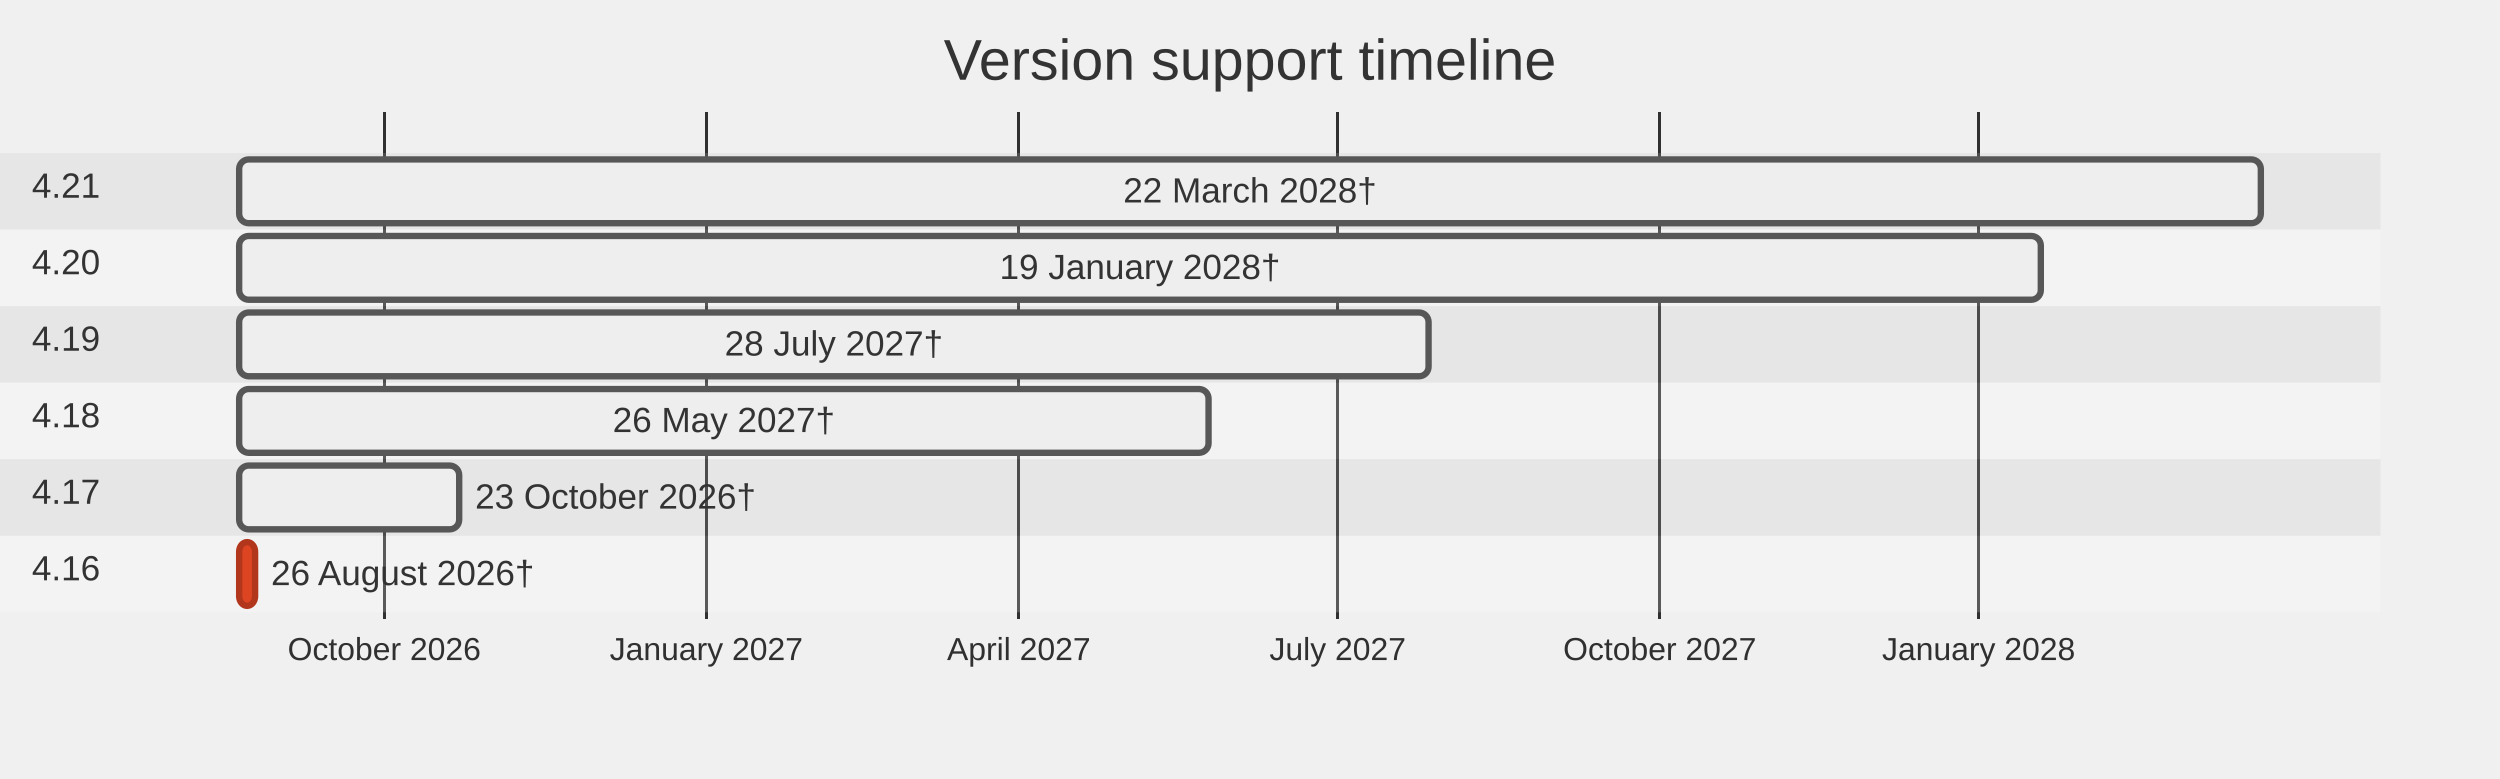
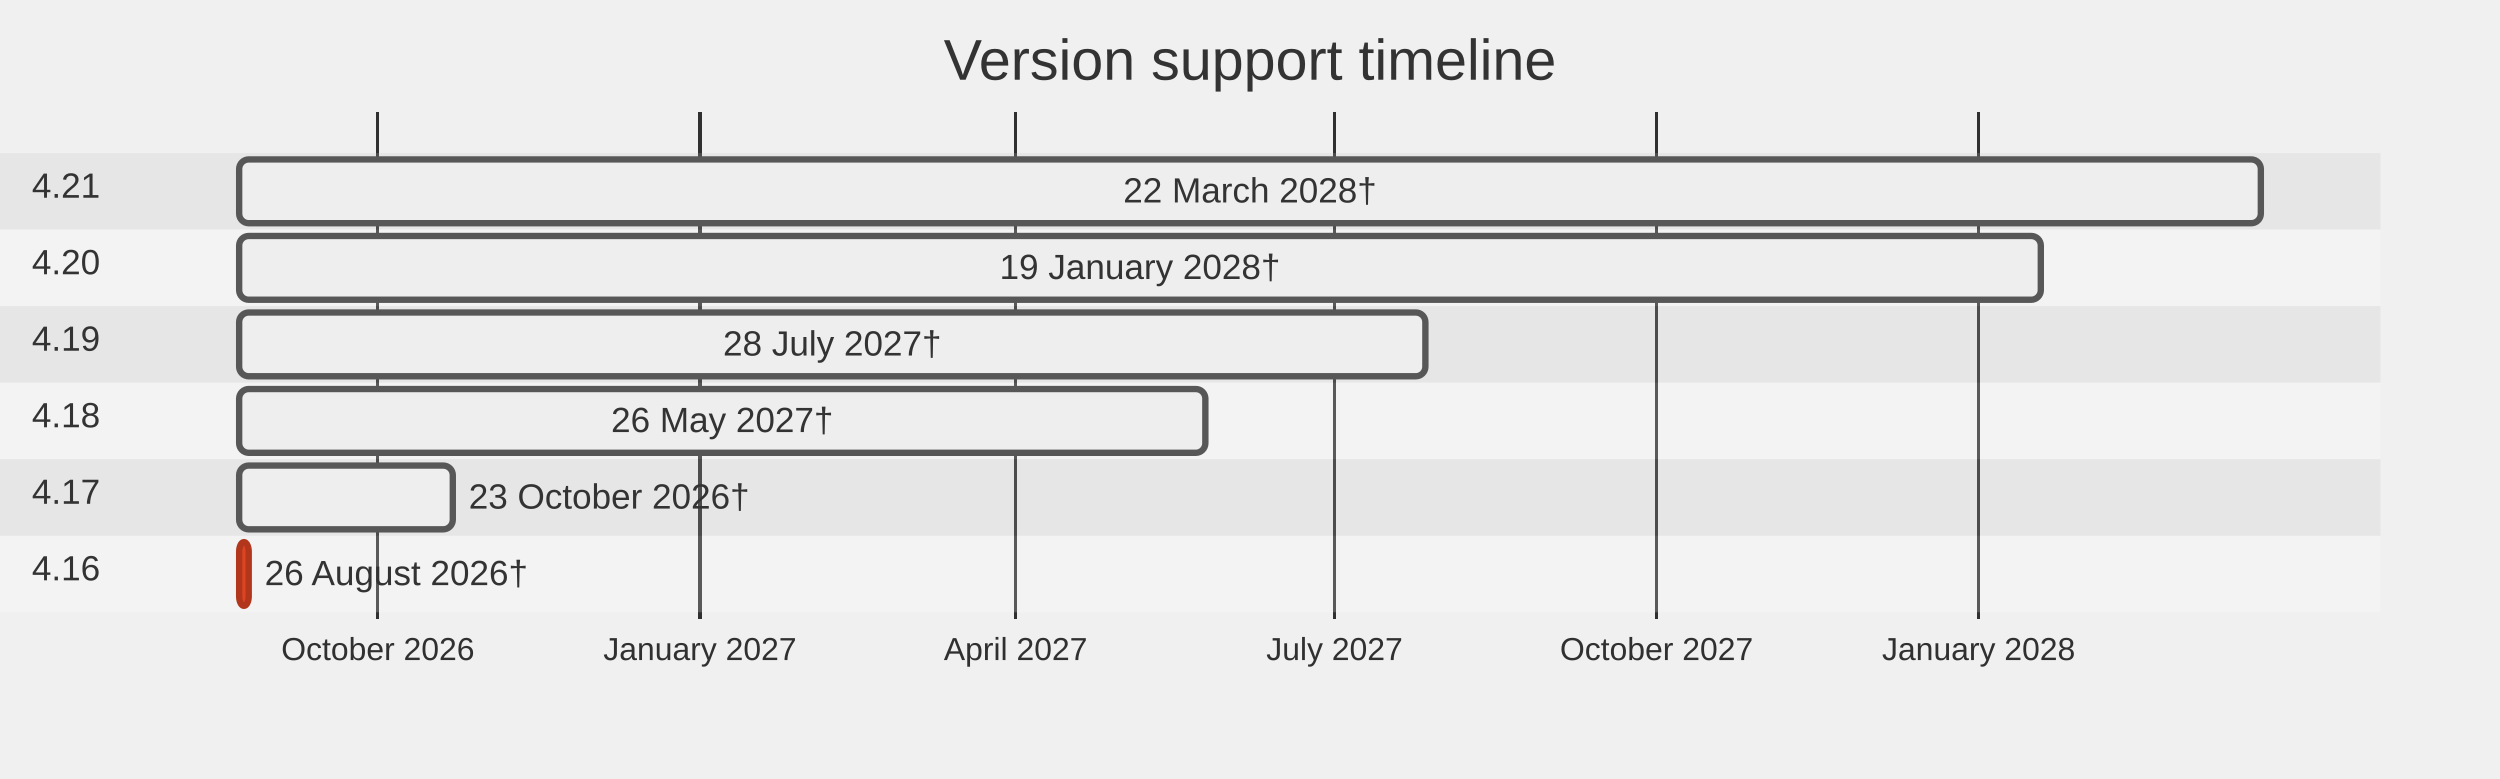
<svg xmlns="http://www.w3.org/2000/svg" id="my-svg" width="100%" viewBox="0 0 784 244" style="max-width: 784px; background-color: white;" role="graphics-document document" aria-roledescription="gantt">
  <style>#my-svg{font-family:"trebuchet ms",verdana,arial,sans-serif;font-size:16px;fill:#000000;}@keyframes edge-animation-frame{from{stroke-dashoffset:0;}}@keyframes dash{to{stroke-dashoffset:0;}}#my-svg .edge-animation-slow{stroke-dasharray:9,5!important;stroke-dashoffset:900;animation:dash 50s linear infinite;stroke-linecap:round;}#my-svg .edge-animation-fast{stroke-dasharray:9,5!important;stroke-dashoffset:900;animation:dash 20s linear infinite;stroke-linecap:round;}#my-svg .error-icon{fill:#552222;}#my-svg .error-text{fill:#552222;stroke:#552222;}#my-svg .edge-thickness-normal{stroke-width:1px;}#my-svg .edge-thickness-thick{stroke-width:3.5px;}#my-svg .edge-pattern-solid{stroke-dasharray:0;}#my-svg .edge-thickness-invisible{stroke-width:0;fill:none;}#my-svg .edge-pattern-dashed{stroke-dasharray:3;}#my-svg .edge-pattern-dotted{stroke-dasharray:2;}#my-svg .marker{fill:#666;stroke:#666;}#my-svg .marker.cross{stroke:#666;}#my-svg svg{font-family:"trebuchet ms",verdana,arial,sans-serif;font-size:16px;}#my-svg p{margin:0;}#my-svg .mermaid-main-font{font-family:"trebuchet ms",verdana,arial,sans-serif;}#my-svg .exclude-range{fill:#eeeeee;}#my-svg .section{stroke:none;opacity:0.2;}#my-svg .section0{fill:hsl(0, 0%, 73.922%);}#my-svg .section2{fill:hsl(0, 0%, 73.922%);}#my-svg .section1,#my-svg .section3{fill:white;opacity:0.2;}#my-svg .sectionTitle0{fill:#333;}#my-svg .sectionTitle1{fill:#333;}#my-svg .sectionTitle2{fill:#333;}#my-svg .sectionTitle3{fill:#333;}#my-svg .sectionTitle{text-anchor:start;font-family:"trebuchet ms",verdana,arial,sans-serif;}#my-svg .grid .tick{stroke:hsl(0, 0%, 90%);opacity:0.8;shape-rendering:crispEdges;}#my-svg .grid .tick text{font-family:"trebuchet ms",verdana,arial,sans-serif;fill:#000000;}#my-svg .grid path{stroke-width:0;}#my-svg .today{fill:none;stroke:#d42;stroke-width:2px;}#my-svg .task{stroke-width:2;}#my-svg .taskText{text-anchor:middle;font-family:"trebuchet ms",verdana,arial,sans-serif;}#my-svg .taskTextOutsideRight{fill:#333;text-anchor:start;font-family:"trebuchet ms",verdana,arial,sans-serif;}#my-svg .taskTextOutsideLeft{fill:#333;text-anchor:end;}#my-svg .task.clickable{cursor:pointer;}#my-svg .taskText.clickable{cursor:pointer;fill:#003163!important;font-weight:bold;}#my-svg .taskTextOutsideLeft.clickable{cursor:pointer;fill:#003163!important;font-weight:bold;}#my-svg .taskTextOutsideRight.clickable{cursor:pointer;fill:#003163!important;font-weight:bold;}#my-svg .taskText0,#my-svg .taskText1,#my-svg .taskText2,#my-svg .taskText3{fill:white;}#my-svg .task0,#my-svg .task1,#my-svg .task2,#my-svg .task3{fill:#707070;stroke:hsl(0, 0%, 33.922%);}#my-svg .taskTextOutside0,#my-svg .taskTextOutside2{fill:#333;}#my-svg .taskTextOutside1,#my-svg .taskTextOutside3{fill:#333;}#my-svg .active0,#my-svg .active1,#my-svg .active2,#my-svg .active3{fill:#eee;stroke:hsl(0, 0%, 33.922%);}#my-svg .activeText0,#my-svg .activeText1,#my-svg .activeText2,#my-svg .activeText3{fill:#333!important;}#my-svg .done0,#my-svg .done1,#my-svg .done2,#my-svg .done3{stroke:#666;fill:#bbb;stroke-width:2;}#my-svg .doneText0,#my-svg .doneText1,#my-svg .doneText2,#my-svg .doneText3{fill:#333!important;}#my-svg .doneText0.taskTextOutsideLeft,#my-svg .doneText0.taskTextOutsideRight,#my-svg .doneText1.taskTextOutsideLeft,#my-svg .doneText1.taskTextOutsideRight,#my-svg .doneText2.taskTextOutsideLeft,#my-svg .doneText2.taskTextOutsideRight,#my-svg .doneText3.taskTextOutsideLeft,#my-svg .doneText3.taskTextOutsideRight{fill:#333!important;}#my-svg .crit0,#my-svg .crit1,#my-svg .crit2,#my-svg .crit3{stroke:hsl(10.909, 73.333%, 40%);fill:#d42;stroke-width:2;}#my-svg .activeCrit0,#my-svg .activeCrit1,#my-svg .activeCrit2,#my-svg .activeCrit3{stroke:hsl(10.909, 73.333%, 40%);fill:#eee;stroke-width:2;}#my-svg .doneCrit0,#my-svg .doneCrit1,#my-svg .doneCrit2,#my-svg .doneCrit3{stroke:hsl(10.909, 73.333%, 40%);fill:#bbb;stroke-width:2;cursor:pointer;shape-rendering:crispEdges;}#my-svg .milestone{transform:rotate(45deg) scale(0.8,0.8);}#my-svg .milestoneText{font-style:italic;}#my-svg .doneCritText0,#my-svg .doneCritText1,#my-svg .doneCritText2,#my-svg .doneCritText3{fill:#333!important;}#my-svg .doneCritText0.taskTextOutsideLeft,#my-svg .doneCritText0.taskTextOutsideRight,#my-svg .doneCritText1.taskTextOutsideLeft,#my-svg .doneCritText1.taskTextOutsideRight,#my-svg .doneCritText2.taskTextOutsideLeft,#my-svg .doneCritText2.taskTextOutsideRight,#my-svg .doneCritText3.taskTextOutsideLeft,#my-svg .doneCritText3.taskTextOutsideRight{fill:#333!important;}#my-svg .vert{stroke:#d42;}#my-svg .vertText{font-size:15px;text-anchor:middle;fill:#d42!important;}#my-svg .activeCritText0,#my-svg .activeCritText1,#my-svg .activeCritText2,#my-svg .activeCritText3{fill:#333!important;}#my-svg .titleText{text-anchor:middle;font-size:18px;fill:#333;font-family:"trebuchet ms",verdana,arial,sans-serif;}#my-svg .node .neo-node{stroke:#999;}#my-svg [data-look="neo"].node rect,#my-svg [data-look="neo"].cluster rect,#my-svg [data-look="neo"].node polygon{stroke:url(#my-svg-gradient);filter:drop-shadow( 1px 2px 2px rgba(185,185,185,1));}#my-svg [data-look="neo"].swimlane.cluster rect{filter:none;}#my-svg [data-look="neo"].node path{stroke:url(#my-svg-gradient);stroke-width:1px;}#my-svg [data-look="neo"].node .outer-path{filter:drop-shadow( 1px 2px 2px rgba(185,185,185,1));}#my-svg [data-look="neo"].node .neo-line path{stroke:#999;filter:none;}#my-svg [data-look="neo"].node circle{stroke:url(#my-svg-gradient);filter:drop-shadow( 1px 2px 2px rgba(185,185,185,1));}#my-svg [data-look="neo"].node circle .state-start{fill:#000000;}#my-svg [data-look="neo"].icon-shape .icon{fill:url(#my-svg-gradient);filter:drop-shadow( 1px 2px 2px rgba(185,185,185,1));}#my-svg [data-look="neo"].icon-shape .icon-neo path{stroke:url(#my-svg-gradient);filter:drop-shadow( 1px 2px 2px rgba(185,185,185,1));}#my-svg :root{--mermaid-font-family:"trebuchet ms",verdana,arial,sans-serif;}</style>
  <g />
  <g class="grid" transform="translate(75, 194)" fill="none" font-size="10" font-family="sans-serif" text-anchor="middle">
    <path class="domain" stroke="currentColor" d="M0.5,-159V0.5H634.5V-159" />
-     <g class="tick" opacity="1" transform="translate(45.5,0)">
+     <g class="tick" opacity="1" transform="translate(43.5,0)">
      <line stroke="currentColor" y2="-159" />
      <text fill="#000" y="3" dy="1em" stroke="none" font-size="10" style="text-anchor: middle;"> October 2026</text>
    </g>
-     <g class="tick" opacity="1" transform="translate(146.5,0)">
+     <g class="tick" opacity="1" transform="translate(144.5,0)">
      <line stroke="currentColor" y2="-159" />
      <text fill="#000" y="3" dy="1em" stroke="none" font-size="10" style="text-anchor: middle;"> January 2027</text>
    </g>
-     <g class="tick" opacity="1" transform="translate(244.5,0)">
+     <g class="tick" opacity="1" transform="translate(243.5,0)">
      <line stroke="currentColor" y2="-159" />
      <text fill="#000" y="3" dy="1em" stroke="none" font-size="10" style="text-anchor: middle;"> April 2027</text>
    </g>
-     <g class="tick" opacity="1" transform="translate(344.5,0)">
+     <g class="tick" opacity="1" transform="translate(343.5,0)">
      <line stroke="currentColor" y2="-159" />
      <text fill="#000" y="3" dy="1em" stroke="none" font-size="10" style="text-anchor: middle;"> July 2027</text>
    </g>
-     <g class="tick" opacity="1" transform="translate(445.5,0)">
+     <g class="tick" opacity="1" transform="translate(444.5,0)">
      <line stroke="currentColor" y2="-159" />
      <text fill="#000" y="3" dy="1em" stroke="none" font-size="10" style="text-anchor: middle;"> October 2027</text>
    </g>
    <g class="tick" opacity="1" transform="translate(545.5,0)">
      <line stroke="currentColor" y2="-159" />
      <text fill="#000" y="3" dy="1em" stroke="none" font-size="10" style="text-anchor: middle;"> January 2028</text>
    </g>
  </g>
  <g>
    <rect x="0" y="48" width="746.5" height="24" class="section section0" />
    <rect x="0" y="72" width="746.5" height="24" class="section section1" />
    <rect x="0" y="96" width="746.5" height="24" class="section section2" />
    <rect x="0" y="120" width="746.5" height="24" class="section section3" />
    <rect x="0" y="144" width="746.5" height="24" class="section section0" />
    <rect x="0" y="168" width="746.5" height="24" class="section section1" />
  </g>
  <g>
    <rect id="my-svg-task1" rx="3" ry="3" x="75" y="50" width="634" height="20" transform-origin="392px 60px" class="task active0" />
    <rect id="my-svg-task2" rx="3" ry="3" x="75" y="74" width="565" height="20" transform-origin="357.5px 84px" class="task active1" />
-     <rect id="my-svg-task3" rx="3" ry="3" x="75" y="98" width="373" height="20" transform-origin="261.5px 108px" class="task active2" />
-     <rect id="my-svg-task4" rx="3" ry="3" x="75" y="122" width="304" height="20" transform-origin="227px 132px" class="task active3" />
-     <rect id="my-svg-task5" rx="3" ry="3" x="75" y="146" width="69" height="20" transform-origin="109.5px 156px" class="task active0" />
-     <rect id="my-svg-task6" rx="3" ry="3" x="75" y="170" width="5" height="20" transform-origin="77.5px 180px" class="task crit1" />
+     <rect id="my-svg-task3" rx="3" ry="3" x="75" y="98" width="372" height="20" transform-origin="261px 108px" class="task active2" />
+     <rect id="my-svg-task4" rx="3" ry="3" x="75" y="122" width="303" height="20" transform-origin="226.5px 132px" class="task active3" />
+     <rect id="my-svg-task5" rx="3" ry="3" x="75" y="146" width="67" height="20" transform-origin="108.5px 156px" class="task active0" />
+     <rect id="my-svg-task6" rx="3" ry="3" x="75" y="170" width="3" height="20" transform-origin="76.5px 180px" class="task crit1" />
    <text id="my-svg-task1-text" font-size="11" x="392" y="63.5" class="taskText taskText0 activeText0 width-88.51611328125">22 March 2028†      </text>
    <text id="my-svg-task2-text" font-size="11" x="357.5" y="87.5" class="taskText taskText1 activeText1 width-96.685546875">19 January 2028†    </text>
-     <text id="my-svg-task3-text" font-size="11" x="261.5" y="111.5" class="taskText taskText2 activeText2 width-74.76611328125">28 July 2027†       </text>
-     <text id="my-svg-task4-text" font-size="11" x="227" y="135.5" class="taskText taskText3 activeText3 width-77.7255859375">26 May 2027†        </text>
-     <text id="my-svg-task5-text" font-size="11" x="149" y="159.5" class="taskTextOutsideRight taskTextOutside0 activeText0 width-99.005859375">23 October 2026†    </text>
-     <text id="my-svg-task6-text" font-size="11" x="85" y="183.5" class="taskTextOutsideRight taskTextOutside1  critText1 width-93.47900390625">26 August 2026†     </text>
+     <text id="my-svg-task3-text" font-size="11" x="261" y="111.5" class="taskText taskText2 activeText2 width-74.76611328125">28 July 2027†       </text>
+     <text id="my-svg-task4-text" font-size="11" x="226.5" y="135.5" class="taskText taskText3 activeText3 width-77.7255859375">26 May 2027†        </text>
+     <text id="my-svg-task5-text" font-size="11" x="147" y="159.5" class="taskTextOutsideRight taskTextOutside0 activeText0 width-99.005859375">23 October 2026†    </text>
+     <text id="my-svg-task6-text" font-size="11" x="83" y="183.5" class="taskTextOutsideRight taskTextOutside1  critText1 width-93.47900390625">26 August 2026†     </text>
  </g>
  <g>
    <text dy="0em" x="10" y="62" font-size="11" class="sectionTitle sectionTitle0">
      <tspan alignment-baseline="central" x="10">4.21</tspan>
    </text>
    <text dy="0em" x="10" y="86" font-size="11" class="sectionTitle sectionTitle1">
      <tspan alignment-baseline="central" x="10">4.20</tspan>
    </text>
    <text dy="0em" x="10" y="110" font-size="11" class="sectionTitle sectionTitle2">
      <tspan alignment-baseline="central" x="10">4.19</tspan>
    </text>
    <text dy="0em" x="10" y="134" font-size="11" class="sectionTitle sectionTitle3">
      <tspan alignment-baseline="central" x="10">4.18</tspan>
    </text>
    <text dy="0em" x="10" y="158" font-size="11" class="sectionTitle sectionTitle0">
      <tspan alignment-baseline="central" x="10">4.17</tspan>
    </text>
    <text dy="0em" x="10" y="182" font-size="11" class="sectionTitle sectionTitle1">
      <tspan alignment-baseline="central" x="10">4.16</tspan>
    </text>
  </g>
  <text x="392" y="25" class="titleText">Version support timeline</text>
</svg>
